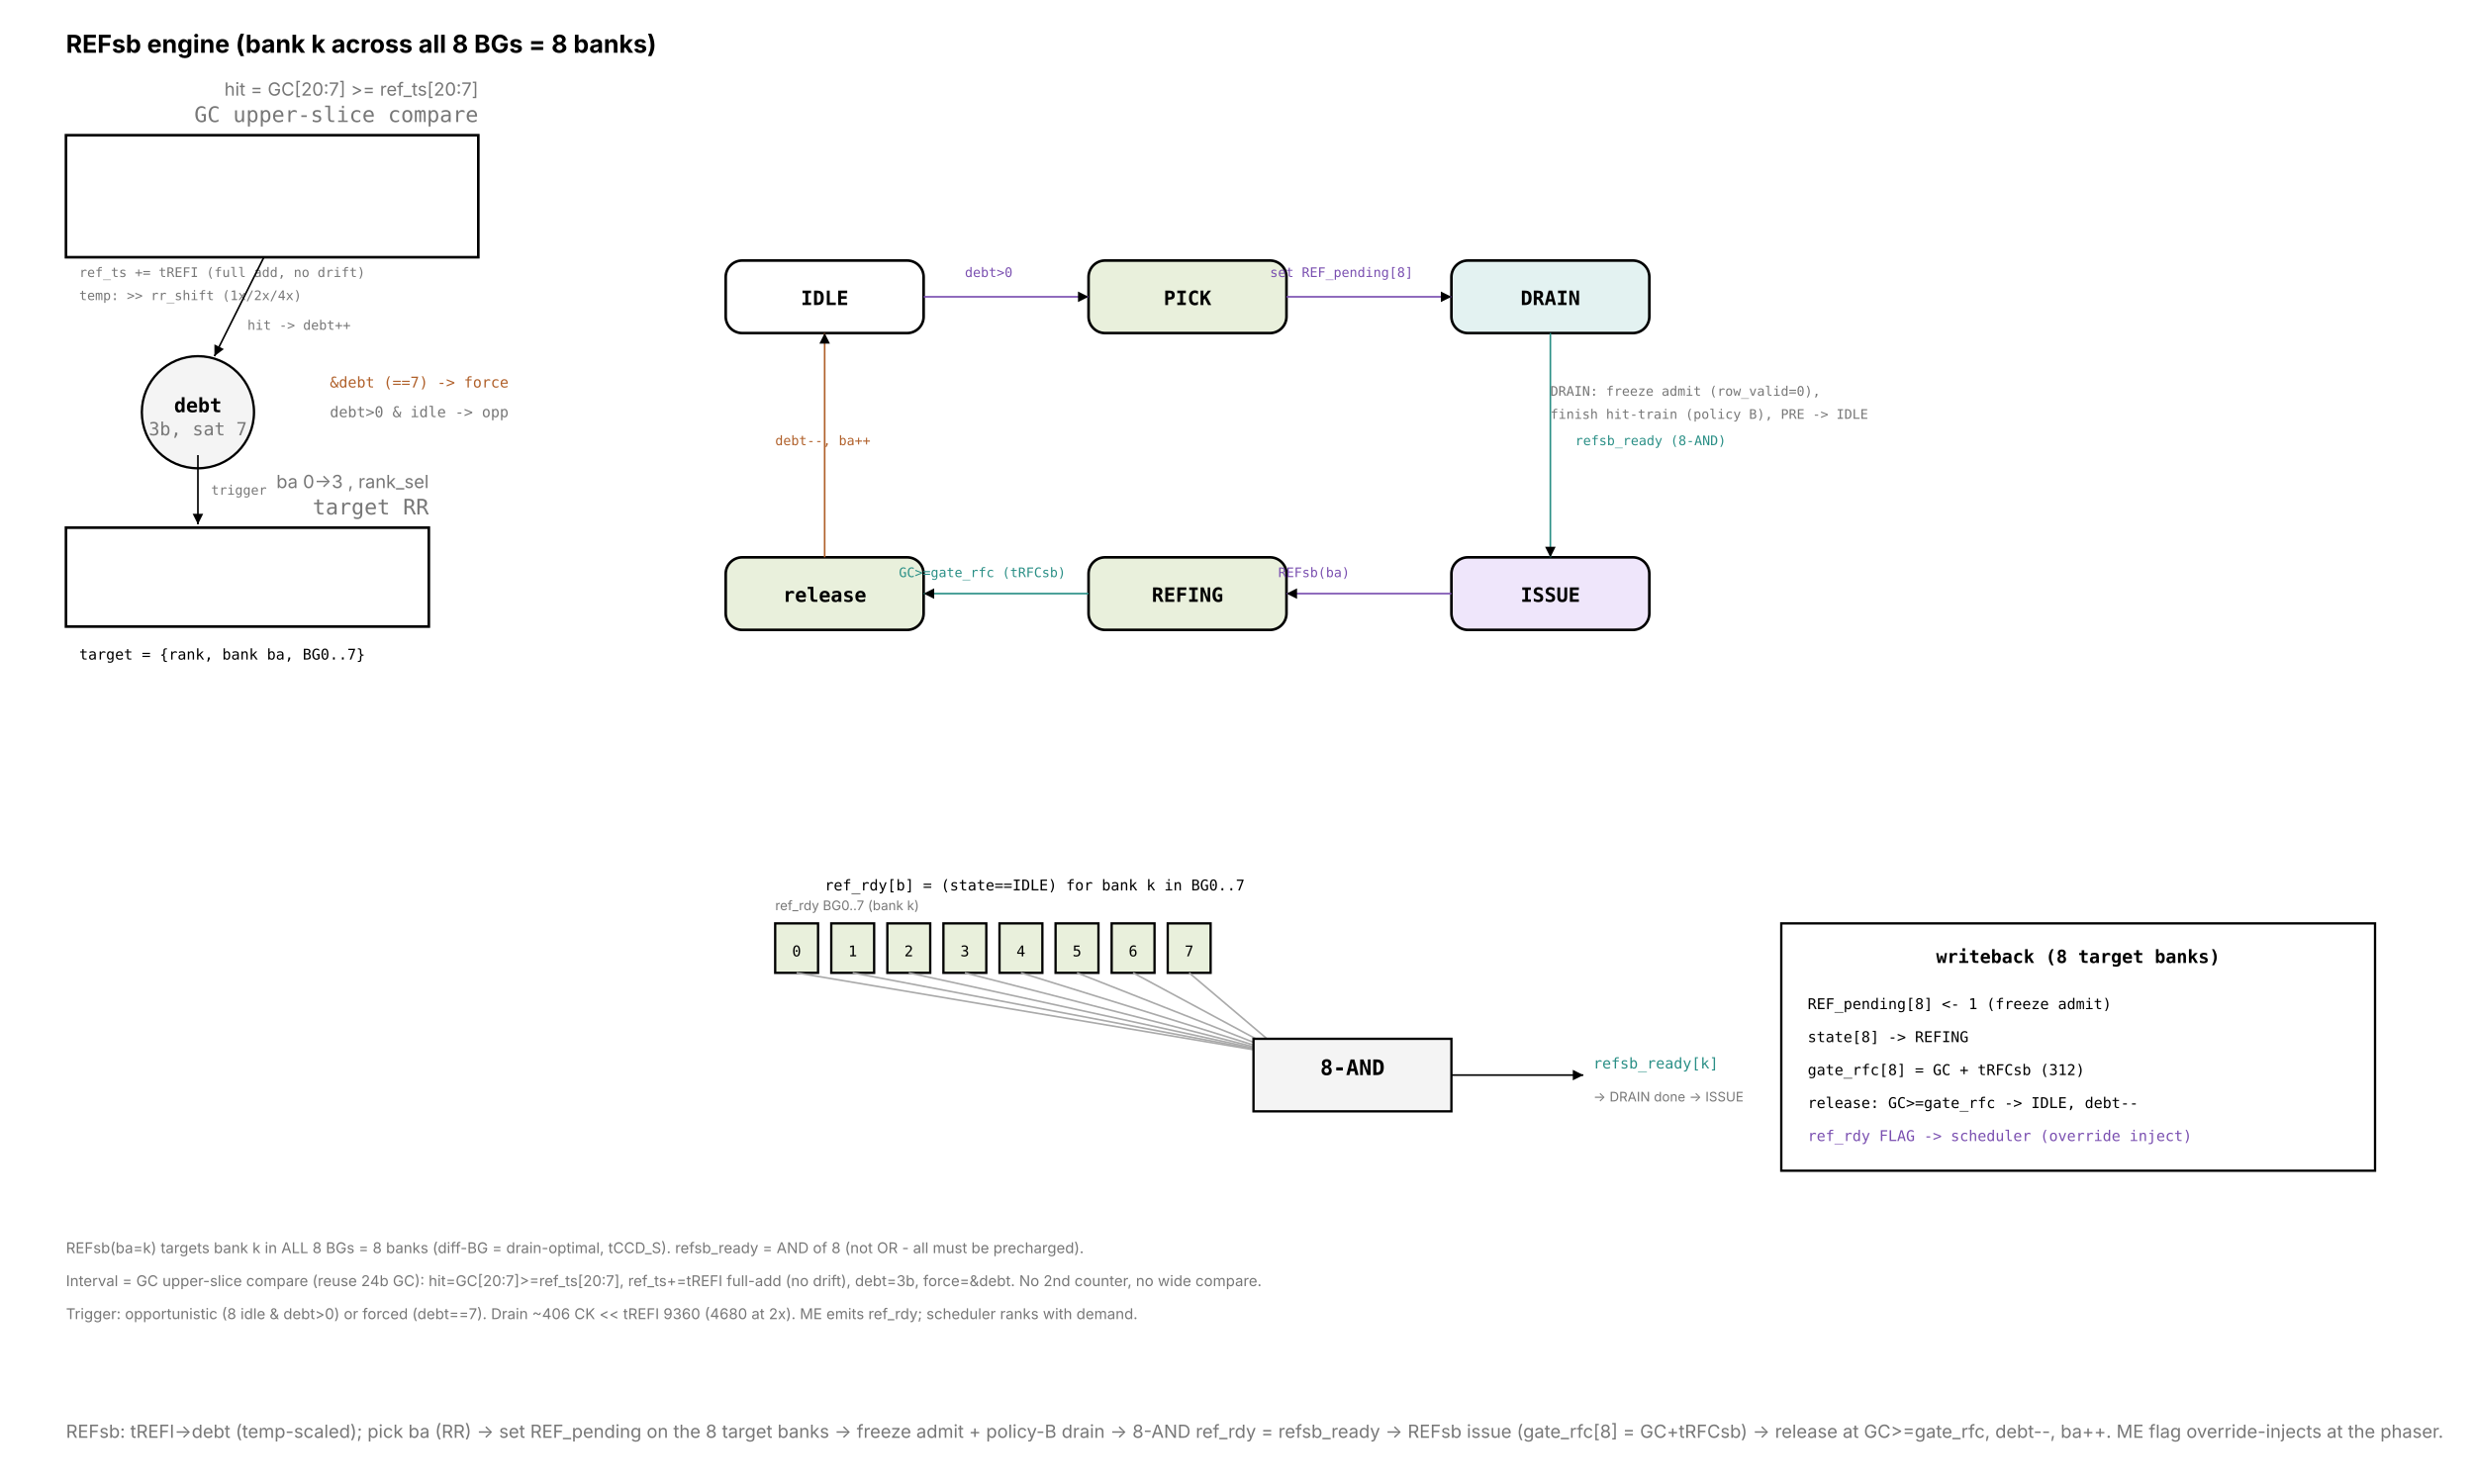
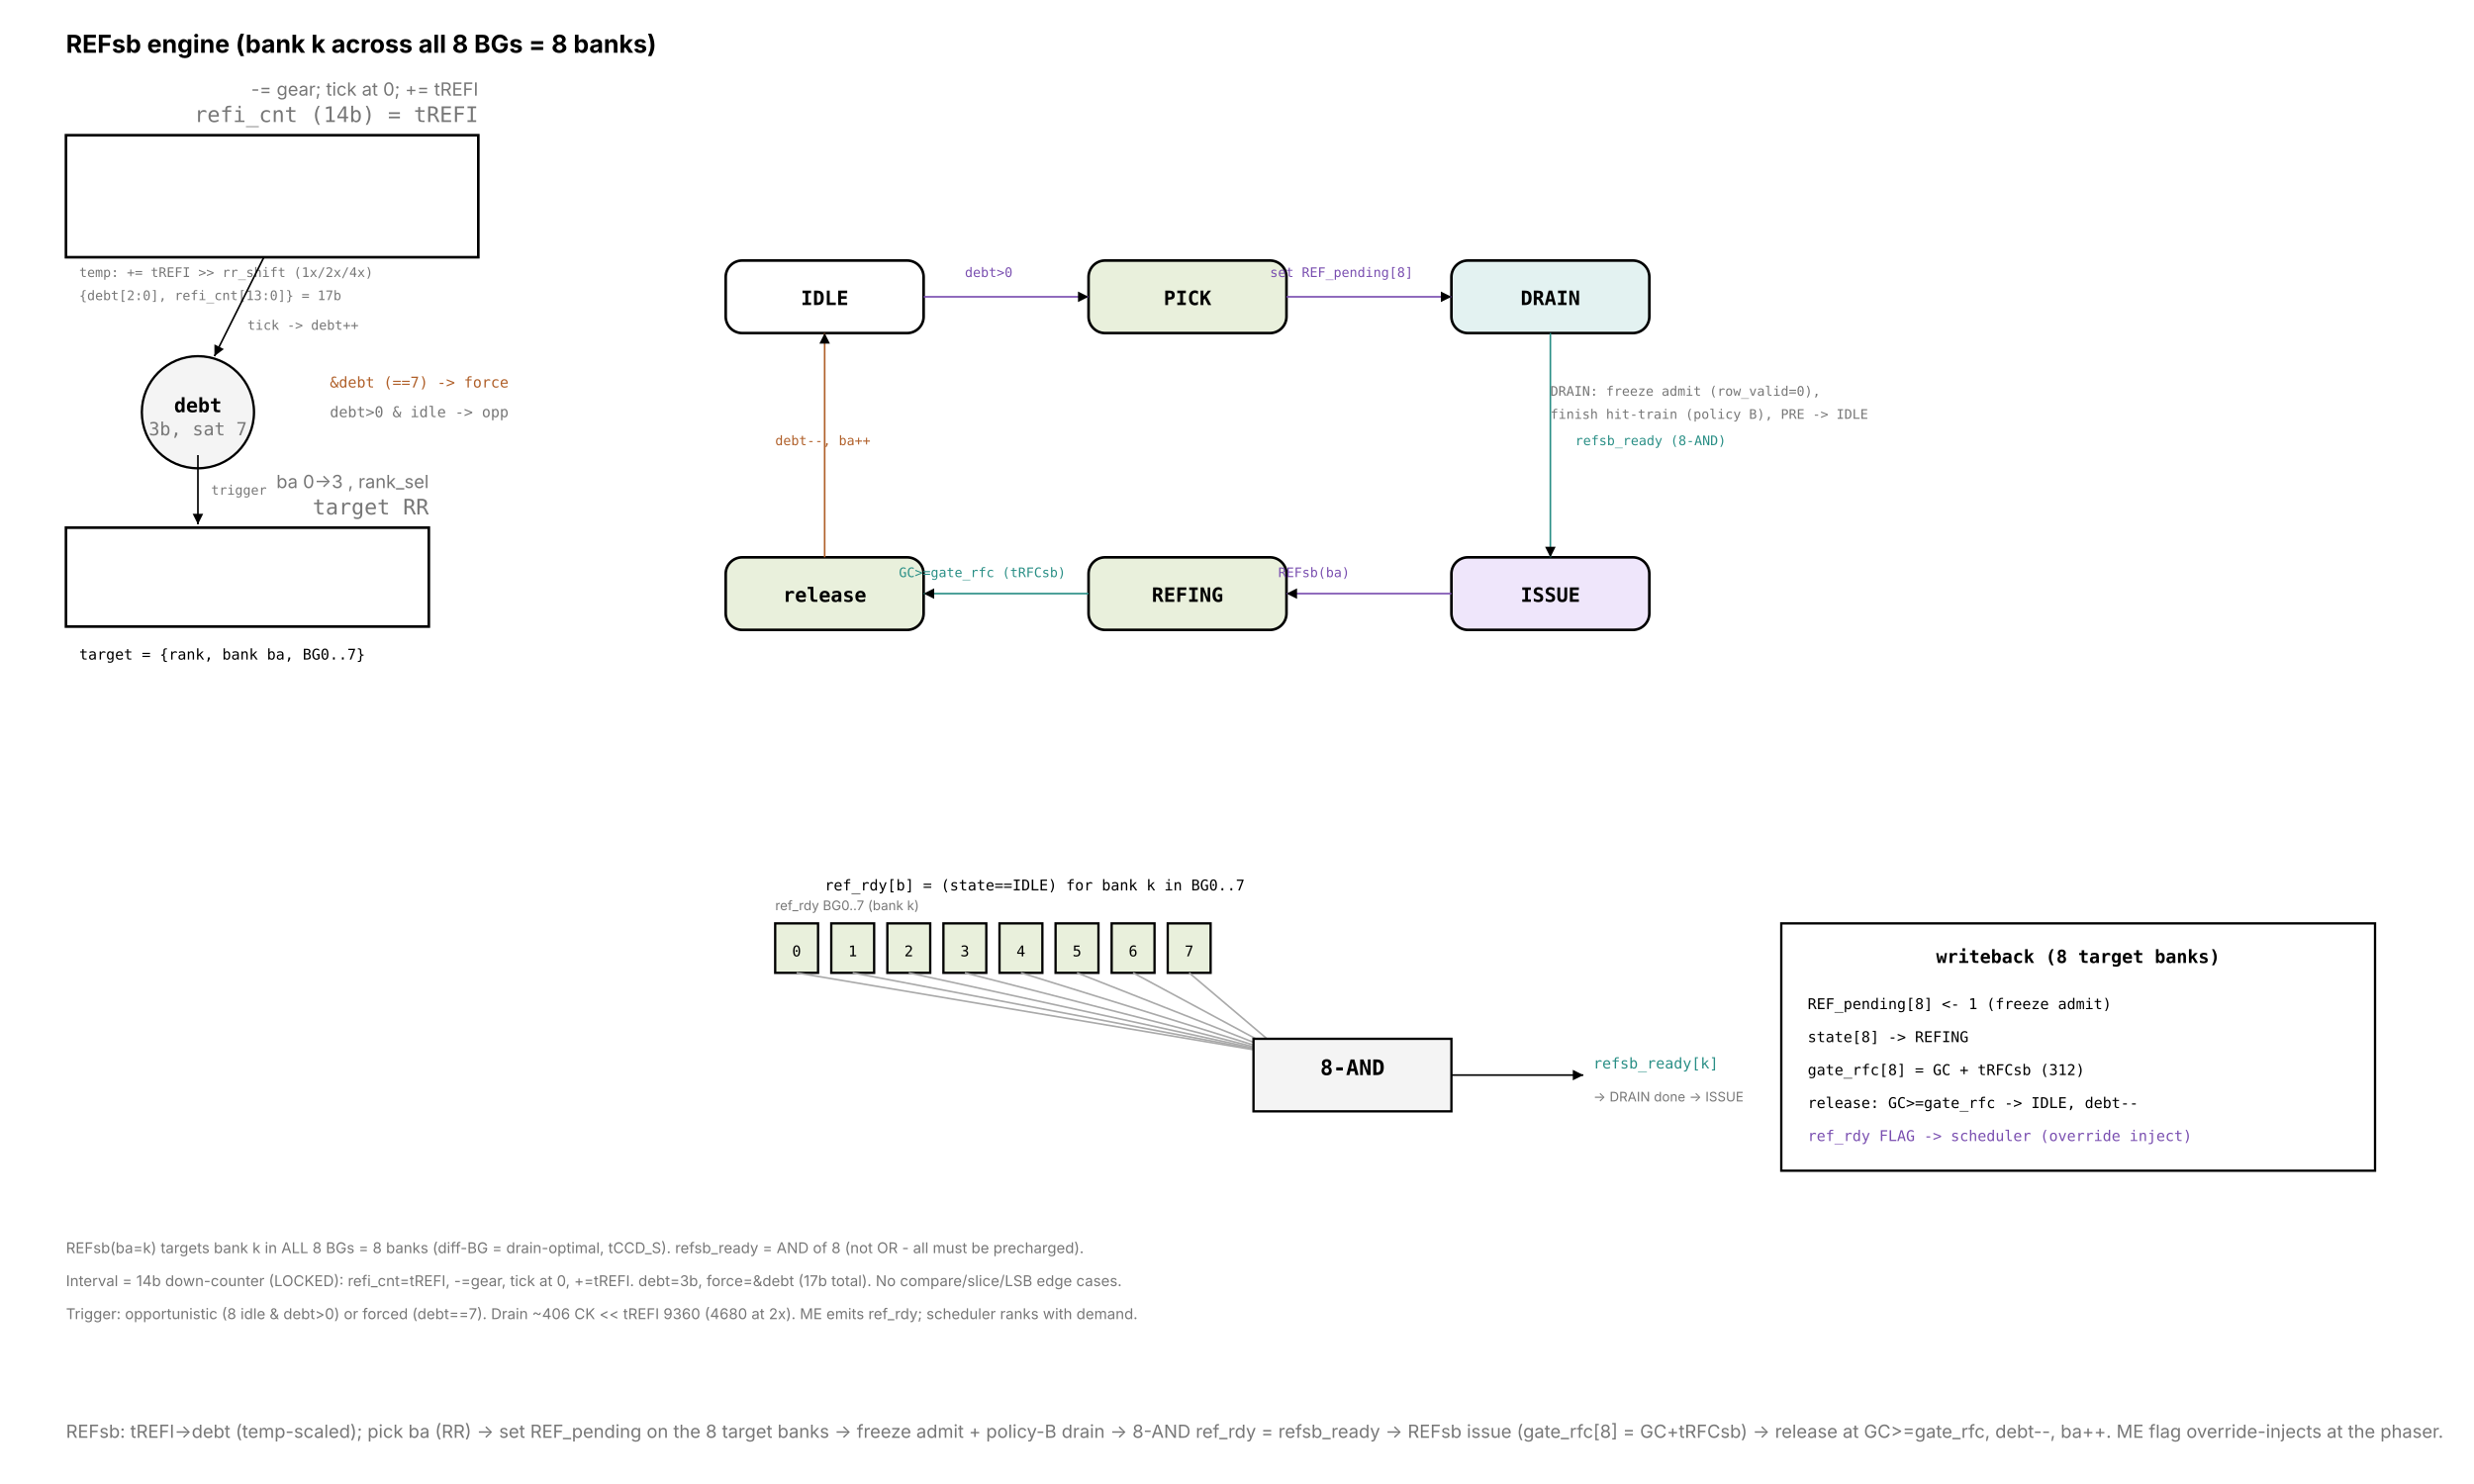
<svg xmlns="http://www.w3.org/2000/svg" width="1500" height="900" viewBox="0 0 1500 900" font-family="Inter, DejaVu Sans, sans-serif">
  <defs>
    <marker id="arw" viewBox="0 0 10 10" refX="9" refY="5" markerWidth="8" markerHeight="8" orient="auto-start-reverse">
      <path d="M1 1L9 5L1 9Z" fill="#000000" />
    </marker>
  </defs>
  <rect width="1500" height="900" fill="#ffffff" />
  <text x="40" y="32" font-size="15" font-family="Inter, DejaVu Sans, sans-serif" text-anchor="start" fill="#000000" font-weight="bold">REFsb engine  (bank k across all 8 BGs = 8 banks)</text>
  <rect x="40" y="82" width="250" height="74" fill="none" stroke="#000000" stroke-width="1.6" />
-   <text x="290" y="74" font-size="13" font-family="JetBrains Mono, DejaVu Sans Mono, monospace" text-anchor="end" fill="#777777">GC upper-slice compare</text>
-   <text x="290" y="58" font-size="11" font-family="Inter, DejaVu Sans, sans-serif" text-anchor="end" fill="#777777">hit = GC[20:7] &gt;= ref_ts[20:7]</text>
-   <text x="48" y="168" font-size="8" font-family="JetBrains Mono, DejaVu Sans Mono, monospace" text-anchor="start" fill="#777777">ref_ts += tREFI (full add, no drift)</text>
-   <text x="48" y="182" font-size="8" font-family="JetBrains Mono, DejaVu Sans Mono, monospace" text-anchor="start" fill="#777777">temp: &gt;&gt; rr_shift (1x/2x/4x)</text>
+   <text x="290" y="74" font-size="13" font-family="JetBrains Mono, DejaVu Sans Mono, monospace" text-anchor="end" fill="#777777">refi_cnt (14b) = tREFI</text>
+   <text x="290" y="58" font-size="11" font-family="Inter, DejaVu Sans, sans-serif" text-anchor="end" fill="#777777">-= gear; tick at 0; += tREFI</text>
+   <text x="48" y="168" font-size="8" font-family="JetBrains Mono, DejaVu Sans Mono, monospace" text-anchor="start" fill="#777777">temp: += tREFI &gt;&gt; rr_shift (1x/2x/4x)</text>
+   <text x="48" y="182" font-size="8" font-family="JetBrains Mono, DejaVu Sans Mono, monospace" text-anchor="start" fill="#777777">{debt[2:0], refi_cnt[13:0]} = 17b</text>
  <circle cx="120" cy="250" r="34" fill="#f4f4f4" stroke="#000000" stroke-width="1.4" />
  <text x="120" y="250" font-size="12" font-family="JetBrains Mono, DejaVu Sans Mono, monospace" text-anchor="middle" fill="#000000" font-weight="bold">debt</text>
  <text x="120" y="264" font-size="11" font-family="JetBrains Mono, DejaVu Sans Mono, monospace" text-anchor="middle" fill="#777777">3b, sat 7</text>
  <line x1="160" y1="156" x2="130" y2="216" stroke="#000000" stroke-width="1.0" marker-end="url(#arw)" />
-   <text x="150" y="200" font-size="8" font-family="JetBrains Mono, DejaVu Sans Mono, monospace" text-anchor="start" fill="#777777">hit -&gt; debt++</text>
+   <text x="150" y="200" font-size="8" font-family="JetBrains Mono, DejaVu Sans Mono, monospace" text-anchor="start" fill="#777777">tick -&gt; debt++</text>
  <text x="200" y="235" font-size="9" font-family="JetBrains Mono, DejaVu Sans Mono, monospace" text-anchor="start" fill="#b0602a">&amp;debt (==7) -&gt; force</text>
  <text x="200" y="253" font-size="9" font-family="JetBrains Mono, DejaVu Sans Mono, monospace" text-anchor="start" fill="#777777">debt&gt;0 &amp; idle -&gt; opp</text>
  <rect x="40" y="320" width="220" height="60" fill="none" stroke="#000000" stroke-width="1.6" />
  <text x="260" y="312" font-size="13" font-family="JetBrains Mono, DejaVu Sans Mono, monospace" text-anchor="end" fill="#777777">target RR</text>
  <text x="260" y="296" font-size="11" font-family="Inter, DejaVu Sans, sans-serif" text-anchor="end" fill="#777777">ba 0-&gt;3 , rank_sel</text>
  <line x1="120" y1="276" x2="120" y2="318" stroke="#000000" stroke-width="1.0" marker-end="url(#arw)" />
  <text x="128" y="300" font-size="8" font-family="JetBrains Mono, DejaVu Sans Mono, monospace" text-anchor="start" fill="#777777">trigger</text>
  <text x="48" y="400" font-size="9" font-family="JetBrains Mono, DejaVu Sans Mono, monospace" text-anchor="start" fill="#000000">target = {rank, bank ba, BG0..7}</text>
  <rect x="440.0" y="158.0" width="120" height="44" fill="#ffffff" stroke="#000000" stroke-width="1.6" rx="10" />
  <text x="500" y="185" font-size="12" font-family="JetBrains Mono, DejaVu Sans Mono, monospace" text-anchor="middle" fill="#000000" font-weight="bold">IDLE</text>
  <rect x="660.0" y="158.0" width="120" height="44" fill="#e9f0dc" stroke="#000000" stroke-width="1.6" rx="10" />
  <text x="720" y="185" font-size="12" font-family="JetBrains Mono, DejaVu Sans Mono, monospace" text-anchor="middle" fill="#000000" font-weight="bold">PICK</text>
  <rect x="880.0" y="158.0" width="120" height="44" fill="#e3f2f1" stroke="#000000" stroke-width="1.6" rx="10" />
  <text x="940" y="185" font-size="12" font-family="JetBrains Mono, DejaVu Sans Mono, monospace" text-anchor="middle" fill="#000000" font-weight="bold">DRAIN</text>
  <rect x="880.0" y="338.0" width="120" height="44" fill="#efe6fb" stroke="#000000" stroke-width="1.6" rx="10" />
  <text x="940" y="365" font-size="12" font-family="JetBrains Mono, DejaVu Sans Mono, monospace" text-anchor="middle" fill="#000000" font-weight="bold">ISSUE</text>
  <rect x="660.0" y="338.0" width="120" height="44" fill="#e9f0dc" stroke="#000000" stroke-width="1.6" rx="10" />
  <text x="720" y="365" font-size="12" font-family="JetBrains Mono, DejaVu Sans Mono, monospace" text-anchor="middle" fill="#000000" font-weight="bold">REFING</text>
  <rect x="440.0" y="338.0" width="120" height="44" fill="#e9f0dc" stroke="#000000" stroke-width="1.6" rx="10" />
  <text x="500" y="365" font-size="12" font-family="JetBrains Mono, DejaVu Sans Mono, monospace" text-anchor="middle" fill="#000000" font-weight="bold">release</text>
  <path d="M560 180 L660 180" fill="none" stroke="#7a4fb0" stroke-width="1.0" marker-end="url(#arw)" />
  <text x="585" y="168" font-size="8" font-family="JetBrains Mono, DejaVu Sans Mono, monospace" text-anchor="start" fill="#7a4fb0">debt&gt;0</text>
  <path d="M780 180 L880 180" fill="none" stroke="#7a4fb0" stroke-width="1.0" marker-end="url(#arw)" />
  <text x="770" y="168" font-size="8" font-family="JetBrains Mono, DejaVu Sans Mono, monospace" text-anchor="start" fill="#7a4fb0">set REF_pending[8]</text>
  <path d="M940 202 L940 338" fill="none" stroke="#2a8f86" stroke-width="1.0" marker-end="url(#arw)" />
  <text x="955" y="270" font-size="8" font-family="JetBrains Mono, DejaVu Sans Mono, monospace" text-anchor="start" fill="#2a8f86">refsb_ready (8-AND)</text>
  <path d="M880 360 L780 360" fill="none" stroke="#7a4fb0" stroke-width="1.0" marker-end="url(#arw)" />
  <text x="775" y="350" font-size="8" font-family="JetBrains Mono, DejaVu Sans Mono, monospace" text-anchor="start" fill="#7a4fb0">REFsb(ba)</text>
  <path d="M660 360 L560 360" fill="none" stroke="#2a8f86" stroke-width="1.0" marker-end="url(#arw)" />
  <text x="545" y="350" font-size="8" font-family="JetBrains Mono, DejaVu Sans Mono, monospace" text-anchor="start" fill="#2a8f86">GC&gt;=gate_rfc (tRFCsb)</text>
  <path d="M500 338 L500 202" fill="none" stroke="#b0602a" stroke-width="1.0" marker-end="url(#arw)" />
  <text x="470" y="270" font-size="8" font-family="JetBrains Mono, DejaVu Sans Mono, monospace" text-anchor="start" fill="#b0602a">debt--, ba++</text>
  <text x="940" y="240" font-size="8" font-family="JetBrains Mono, DejaVu Sans Mono, monospace" text-anchor="start" fill="#777777">DRAIN: freeze admit (row_valid=0),</text>
  <text x="940" y="254" font-size="8" font-family="JetBrains Mono, DejaVu Sans Mono, monospace" text-anchor="start" fill="#777777">finish hit-train (policy B), PRE -&gt; IDLE</text>
  <text x="500" y="540" font-size="9" font-family="JetBrains Mono, DejaVu Sans Mono, monospace" text-anchor="start" fill="#000000">ref_rdy[b] = (state==IDLE)   for bank k in BG0..7</text>
  <rect x="470" y="560" width="26" height="30" fill="#e9f0dc" stroke="#000000" stroke-width="1.4" />
  <text x="483" y="580" font-size="9" font-family="JetBrains Mono, DejaVu Sans Mono, monospace" text-anchor="middle" fill="#000000">0</text>
  <line x1="483" y1="590" x2="780" y2="640" stroke="#aaaaaa" stroke-width="1.0" />
  <rect x="504" y="560" width="26" height="30" fill="#e9f0dc" stroke="#000000" stroke-width="1.4" />
  <text x="517" y="580" font-size="9" font-family="JetBrains Mono, DejaVu Sans Mono, monospace" text-anchor="middle" fill="#000000">1</text>
  <line x1="517" y1="590" x2="780" y2="640" stroke="#aaaaaa" stroke-width="1.0" />
  <rect x="538" y="560" width="26" height="30" fill="#e9f0dc" stroke="#000000" stroke-width="1.4" />
  <text x="551" y="580" font-size="9" font-family="JetBrains Mono, DejaVu Sans Mono, monospace" text-anchor="middle" fill="#000000">2</text>
  <line x1="551" y1="590" x2="780" y2="640" stroke="#aaaaaa" stroke-width="1.0" />
  <rect x="572" y="560" width="26" height="30" fill="#e9f0dc" stroke="#000000" stroke-width="1.4" />
  <text x="585" y="580" font-size="9" font-family="JetBrains Mono, DejaVu Sans Mono, monospace" text-anchor="middle" fill="#000000">3</text>
  <line x1="585" y1="590" x2="780" y2="640" stroke="#aaaaaa" stroke-width="1.0" />
  <rect x="606" y="560" width="26" height="30" fill="#e9f0dc" stroke="#000000" stroke-width="1.4" />
  <text x="619" y="580" font-size="9" font-family="JetBrains Mono, DejaVu Sans Mono, monospace" text-anchor="middle" fill="#000000">4</text>
  <line x1="619" y1="590" x2="780" y2="640" stroke="#aaaaaa" stroke-width="1.0" />
  <rect x="640" y="560" width="26" height="30" fill="#e9f0dc" stroke="#000000" stroke-width="1.4" />
  <text x="653" y="580" font-size="9" font-family="JetBrains Mono, DejaVu Sans Mono, monospace" text-anchor="middle" fill="#000000">5</text>
  <line x1="653" y1="590" x2="780" y2="640" stroke="#aaaaaa" stroke-width="1.0" />
  <rect x="674" y="560" width="26" height="30" fill="#e9f0dc" stroke="#000000" stroke-width="1.4" />
  <text x="687" y="580" font-size="9" font-family="JetBrains Mono, DejaVu Sans Mono, monospace" text-anchor="middle" fill="#000000">6</text>
  <line x1="687" y1="590" x2="780" y2="640" stroke="#aaaaaa" stroke-width="1.0" />
  <rect x="708" y="560" width="26" height="30" fill="#e9f0dc" stroke="#000000" stroke-width="1.4" />
  <text x="721" y="580" font-size="9" font-family="JetBrains Mono, DejaVu Sans Mono, monospace" text-anchor="middle" fill="#000000">7</text>
  <line x1="721" y1="590" x2="780" y2="640" stroke="#aaaaaa" stroke-width="1.0" />
  <text x="470" y="552" font-size="8" font-family="Inter, DejaVu Sans, sans-serif" text-anchor="start" fill="#777777">ref_rdy  BG0..7 (bank k)</text>
  <rect x="760" y="630" width="120" height="44" fill="#f4f4f4" stroke="#000000" stroke-width="1.4" />
  <text x="820.0" y="652" font-size="13" font-family="JetBrains Mono, DejaVu Sans Mono, monospace" text-anchor="middle" fill="#000000" font-weight="bold">8-AND</text>
  <line x1="880" y1="652" x2="960" y2="652" stroke="#000000" stroke-width="1.0" marker-end="url(#arw)" />
  <text x="966" y="648" font-size="9" font-family="JetBrains Mono, DejaVu Sans Mono, monospace" text-anchor="start" fill="#2a8f86">refsb_ready[k]</text>
  <text x="966" y="668" font-size="8" font-family="Inter, DejaVu Sans, sans-serif" text-anchor="start" fill="#777777">-&gt; DRAIN done -&gt; ISSUE</text>
  <rect x="1080" y="560" width="360" height="150" fill="#ffffff" stroke="#000000" stroke-width="1.4" />
  <text x="1260" y="584" font-size="11" font-family="JetBrains Mono, DejaVu Sans Mono, monospace" text-anchor="middle" fill="#000000" font-weight="bold">writeback (8 target banks)</text>
  <text x="1096" y="612" font-size="9" font-family="JetBrains Mono, DejaVu Sans Mono, monospace" text-anchor="start" fill="#000000">REF_pending[8] &lt;- 1   (freeze admit)</text>
  <text x="1096" y="632" font-size="9" font-family="JetBrains Mono, DejaVu Sans Mono, monospace" text-anchor="start" fill="#000000">state[8] -&gt; REFING</text>
  <text x="1096" y="652" font-size="9" font-family="JetBrains Mono, DejaVu Sans Mono, monospace" text-anchor="start" fill="#000000">gate_rfc[8] = GC + tRFCsb (312)</text>
  <text x="1096" y="672" font-size="9" font-family="JetBrains Mono, DejaVu Sans Mono, monospace" text-anchor="start" fill="#000000">release: GC&gt;=gate_rfc -&gt; IDLE, debt--</text>
  <text x="1096" y="692" font-size="9" font-family="JetBrains Mono, DejaVu Sans Mono, monospace" text-anchor="start" fill="#7a4fb0">ref_rdy FLAG -&gt; scheduler (override inject)</text>
  <text x="40" y="760" font-size="9" font-family="Inter, DejaVu Sans, sans-serif" text-anchor="start" fill="#777777">REFsb(ba=k) targets bank k in ALL 8 BGs = 8 banks (diff-BG = drain-optimal, tCCD_S). refsb_ready = AND of 8 (not OR - all must be precharged).</text>
-   <text x="40" y="780" font-size="9" font-family="Inter, DejaVu Sans, sans-serif" text-anchor="start" fill="#777777">Interval = GC upper-slice compare (reuse 24b GC): hit=GC[20:7]&gt;=ref_ts[20:7], ref_ts+=tREFI full-add (no drift), debt=3b, force=&amp;debt. No 2nd counter, no wide compare.</text>
+   <text x="40" y="780" font-size="9" font-family="Inter, DejaVu Sans, sans-serif" text-anchor="start" fill="#777777">Interval = 14b down-counter (LOCKED): refi_cnt=tREFI, -=gear, tick at 0, +=tREFI. debt=3b, force=&amp;debt (17b total). No compare/slice/LSB edge cases.</text>
  <text x="40" y="800" font-size="9" font-family="Inter, DejaVu Sans, sans-serif" text-anchor="start" fill="#777777">Trigger: opportunistic (8 idle &amp; debt&gt;0) or forced (debt==7). Drain ~406 CK &lt;&lt; tREFI 9360 (4680 at 2x). ME emits ref_rdy; scheduler ranks with demand.</text>
  <text x="40" y="872" font-size="11" font-family="Inter, DejaVu Sans, sans-serif" text-anchor="start" fill="#777777">REFsb: tREFI-&gt;debt (temp-scaled); pick ba (RR) -&gt; set REF_pending on the 8 target banks -&gt; freeze admit + policy-B drain -&gt; 8-AND ref_rdy = refsb_ready -&gt; REFsb issue (gate_rfc[8] = GC+tRFCsb) -&gt; release at GC&gt;=gate_rfc, debt--, ba++. ME flag override-injects at the phaser.</text>
</svg>
